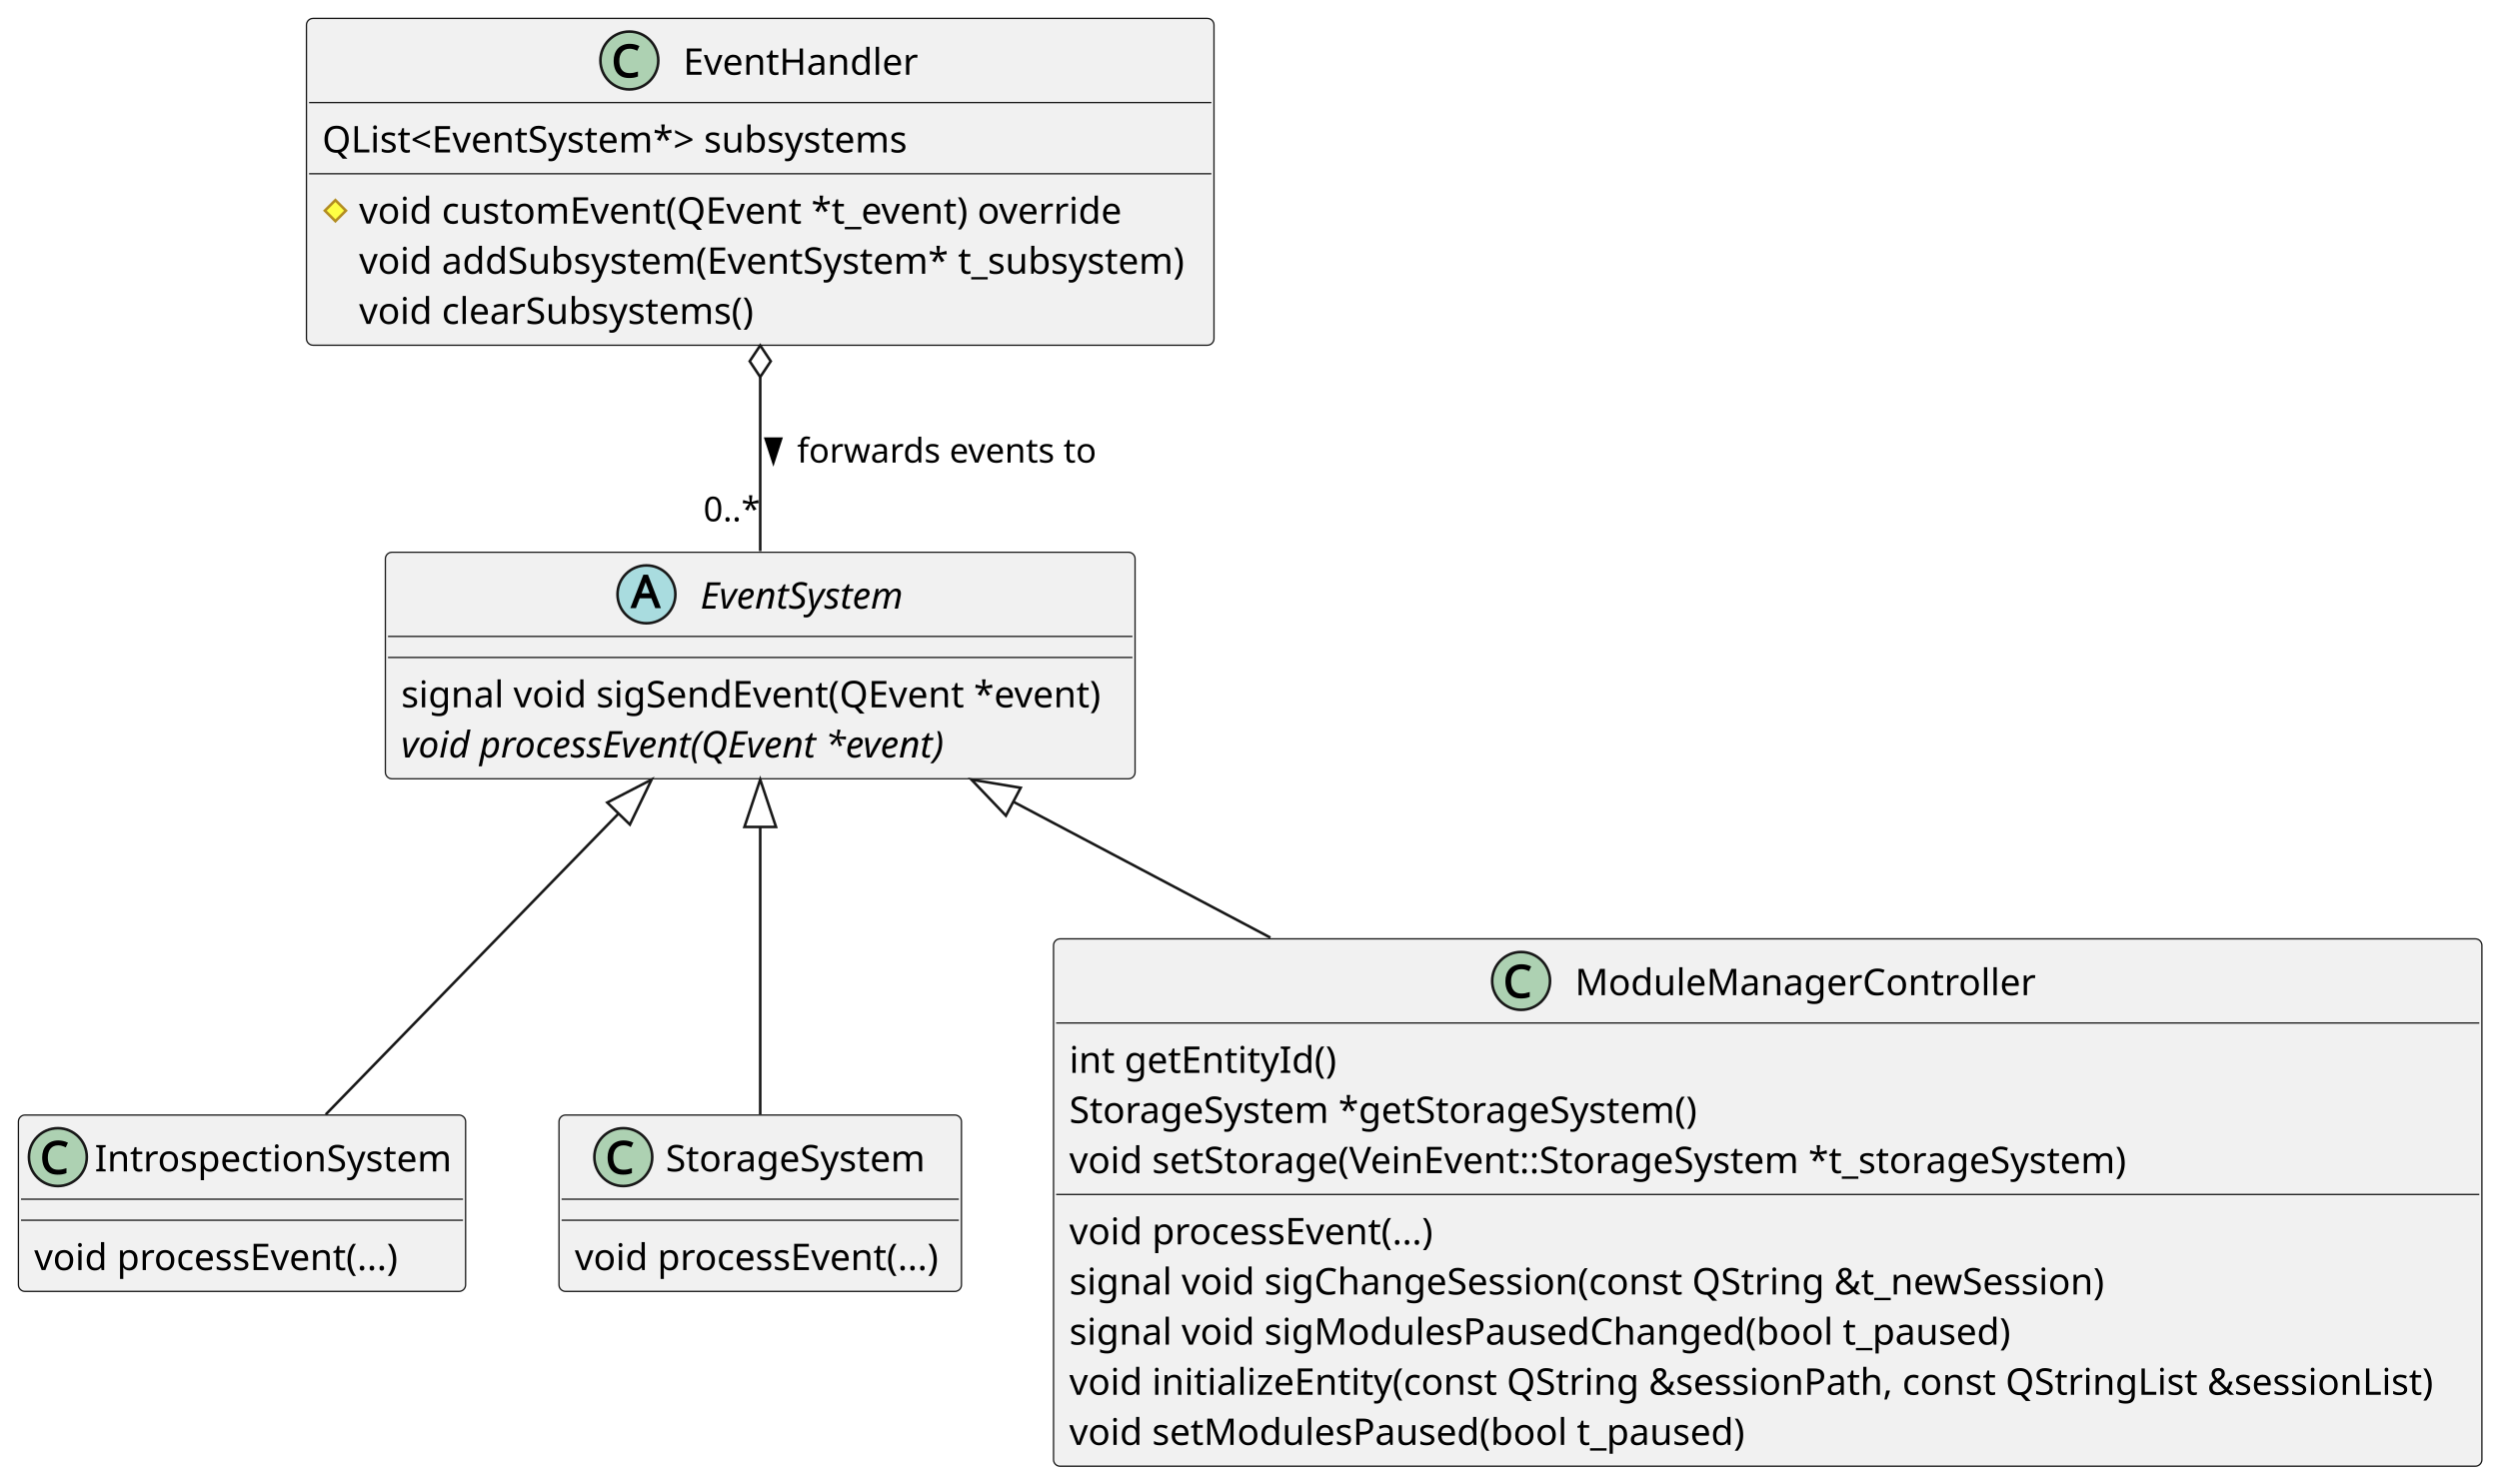
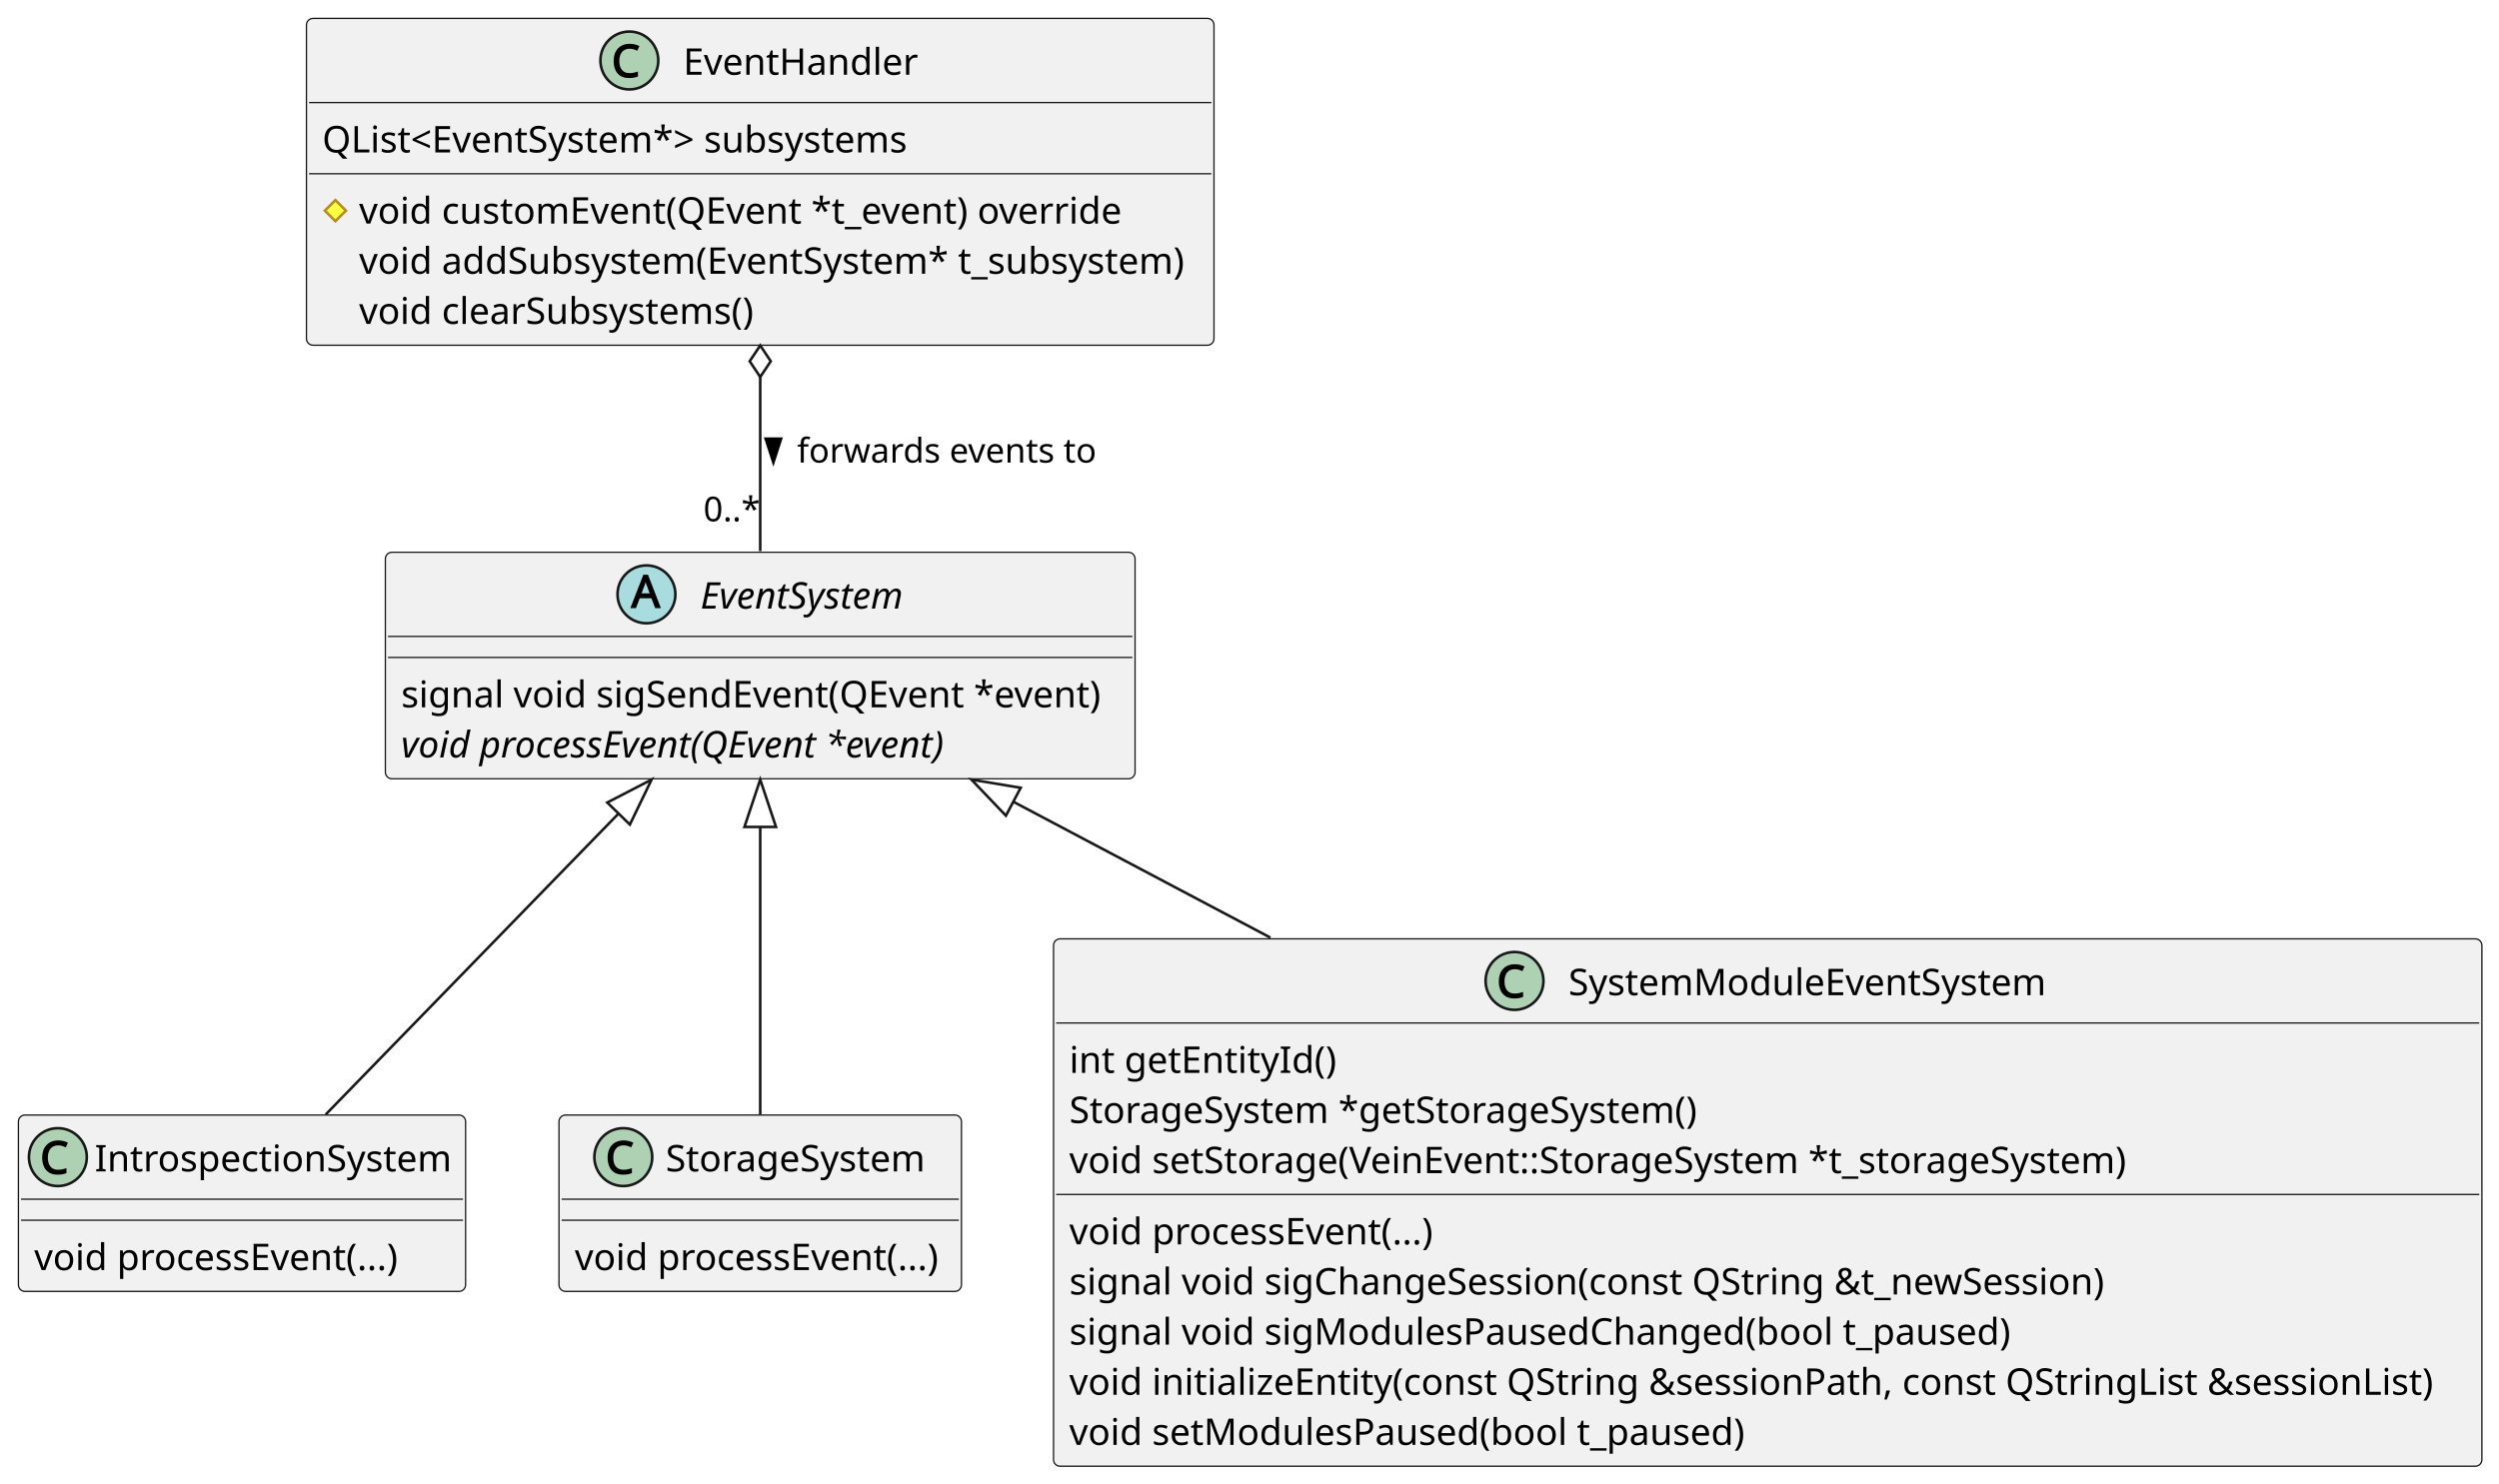
<svg xmlns="http://www.w3.org/2000/svg" contentStyleType="text/css" height="564px" preserveAspectRatio="none" style="width:950px;height:564px;background:#FFFFFF;" version="1.1" viewBox="0 0 950 564" width="950px" zoomAndPan="magnify">
  <defs />
  <g>
    <g id="elem_EventHandler">
      <rect codeLine="2" fill="#F1F1F1" height="124.272" id="EventHandler" rx="2.5" ry="2.5" style="stroke:#181818;stroke-width:0.5;" width="345" x="116.5" y="7" />
      <ellipse cx="239.25" cy="23" fill="#ADD1B2" rx="11" ry="11" style="stroke:#181818;stroke-width:1.0;" />
      <path d="M239.359,18.531 Q238.438,18.531 237.703,18.844 Q236.984,19.156 236.484,19.75 Q235.984,20.328 235.703,21.203 Q235.438,22.078 235.438,23.172 Q235.438,24.609 235.875,25.656 Q236.328,26.703 237.172,27.25 Q238.031,27.797 239.344,27.797 Q240.125,27.797 240.812,27.672 Q241.516,27.531 242.516,27.219 L242.516,29.094 Q241.656,29.422 240.891,29.547 Q240.141,29.672 239.125,29.672 Q237.203,29.672 235.891,28.875 Q234.594,28.062 233.938,26.594 Q233.281,25.109 233.281,23.141 Q233.281,21.719 233.672,20.547 Q234.078,19.359 234.859,18.484 Q235.641,17.609 236.781,17.141 Q237.922,16.656 239.391,16.656 Q240.344,16.656 241.234,16.859 Q242.141,17.047 243.078,17.516 L242.25,19.297 Q241.469,18.922 240.812,18.734 Q240.156,18.531 239.359,18.531 Z " fill="#000000" />
      <text fill="#000000" font-family="sans-serif" font-size="14" lengthAdjust="spacing" textLength="91" x="259.75" y="28.432">EventHandler</text>
      <line style="stroke:#181818;stroke-width:0.5;" x1="117.5" x2="460.5" y1="39" y2="39" />
      <text fill="#000000" font-family="sans-serif" font-size="14" lengthAdjust="spacing" textLength="226" x="122.5" y="57.966">QList&lt;EventSystem*&gt; subsystems</text>
      <line style="stroke:#181818;stroke-width:0.5;" x1="117.5" x2="460.5" y1="66.068" y2="66.068" />
      <polygon fill="#FFFF44" points="127.5,76.102,131.5,80.102,127.5,84.102,123.5,80.102" style="stroke:#B38D22;stroke-width:1.0;" />
      <text fill="#000000" font-family="sans-serif" font-size="14" lengthAdjust="spacing" textLength="294" x="136.5" y="85.034">void customEvent(QEvent *t_event) override</text>
      <text fill="#000000" font-family="sans-serif" font-size="14" lengthAdjust="spacing" textLength="319" x="136.5" y="104.102">void addSubsystem(EventSystem* t_subsystem)</text>
      <text fill="#000000" font-family="sans-serif" font-size="14" lengthAdjust="spacing" textLength="153" x="136.5" y="123.17">void clearSubsystems()</text>
    </g>
    <g id="elem_EventSystem">
      <rect codeLine="9" fill="#F1F1F1" height="86.136" id="EventSystem" rx="2.5" ry="2.5" style="stroke:#181818;stroke-width:0.5;" width="285" x="146.5" y="210" />
      <ellipse cx="245.75" cy="226" fill="#A9DCDF" rx="11" ry="11" style="stroke:#181818;stroke-width:1.0;" />
      <path d="M249.094,231.25 L247.625,227.5 L243.188,227.5 L241.75,231.25 L239.625,231.25 L244.578,218.531 L246.328,218.531 L251.25,231.25 L249.094,231.25 Z M245.75,222.297 Q245.703,222.141 245.578,221.781 Q245.453,221.422 245.344,221.047 Q245.234,220.656 245.438,220.594 Q245.594,220.781 245.5,221.141 Q245.406,221.484 245.312,221.781 Q245.219,222.062 245.141,222.297 L243.906,225.609 L246.984,225.609 L245.75,222.297 Z " fill="#000000" />
      <text fill="#000000" font-family="sans-serif" font-size="14" font-style="italic" lengthAdjust="spacing" textLength="78" x="266.25" y="231.432">EventSystem</text>
      <line style="stroke:#181818;stroke-width:0.5;" x1="147.5" x2="430.5" y1="242" y2="242" />
      <line style="stroke:#181818;stroke-width:0.5;" x1="147.5" x2="430.5" y1="250" y2="250" />
      <text fill="#000000" font-family="sans-serif" font-size="14" lengthAdjust="spacing" textLength="273" x="152.5" y="268.966">signal void sigSendEvent(QEvent *event)</text>
      <text fill="#000000" font-family="sans-serif" font-size="14" font-style="italic" lengthAdjust="spacing" textLength="210" x="152.5" y="288.034">void processEvent(QEvent *event)</text>
    </g>
    <g id="elem_IntrospectionSystem">
      <rect codeLine="14" fill="#F1F1F1" height="67.068" id="IntrospectionSystem" rx="2.5" ry="2.5" style="stroke:#181818;stroke-width:0.5;" width="170" x="7" y="424" />
      <ellipse cx="22" cy="440" fill="#ADD1B2" rx="11" ry="11" style="stroke:#181818;stroke-width:1.0;" />
      <path d="M22.109,435.531 Q21.188,435.531 20.453,435.844 Q19.734,436.156 19.234,436.75 Q18.734,437.328 18.453,438.203 Q18.188,439.078 18.188,440.172 Q18.188,441.609 18.625,442.656 Q19.078,443.703 19.922,444.25 Q20.781,444.797 22.094,444.797 Q22.875,444.797 23.562,444.672 Q24.266,444.531 25.266,444.219 L25.266,446.094 Q24.406,446.422 23.641,446.547 Q22.891,446.672 21.875,446.672 Q19.953,446.672 18.641,445.875 Q17.344,445.062 16.688,443.594 Q16.031,442.109 16.031,440.141 Q16.031,438.719 16.422,437.547 Q16.828,436.359 17.609,435.484 Q18.391,434.609 19.531,434.141 Q20.672,433.656 22.141,433.656 Q23.094,433.656 23.984,433.859 Q24.891,434.047 25.828,434.516 L25,436.297 Q24.219,435.922 23.562,435.734 Q22.906,435.531 22.109,435.531 Z " fill="#000000" />
      <text fill="#000000" font-family="sans-serif" font-size="14" lengthAdjust="spacing" textLength="138" x="36" y="445.432">IntrospectionSystem</text>
      <line style="stroke:#181818;stroke-width:0.5;" x1="8" x2="176" y1="456" y2="456" />
      <line style="stroke:#181818;stroke-width:0.5;" x1="8" x2="176" y1="464" y2="464" />
      <text fill="#000000" font-family="sans-serif" font-size="14" lengthAdjust="spacing" textLength="141" x="13" y="482.966">void processEvent(...)</text>
    </g>
    <g id="elem_StorageSystem">
      <rect codeLine="18" fill="#F1F1F1" height="67.068" id="StorageSystem" rx="2.5" ry="2.5" style="stroke:#181818;stroke-width:0.5;" width="153" x="212.5" y="424" />
      <ellipse cx="236.95" cy="440" fill="#ADD1B2" rx="11" ry="11" style="stroke:#181818;stroke-width:1.0;" />
      <path d="M237.059,435.531 Q236.137,435.531 235.403,435.844 Q234.684,436.156 234.184,436.75 Q233.684,437.328 233.403,438.203 Q233.137,439.078 233.137,440.172 Q233.137,441.609 233.575,442.656 Q234.028,443.703 234.872,444.25 Q235.731,444.797 237.044,444.797 Q237.825,444.797 238.512,444.672 Q239.216,444.531 240.216,444.219 L240.216,446.094 Q239.356,446.422 238.591,446.547 Q237.841,446.672 236.825,446.672 Q234.903,446.672 233.591,445.875 Q232.294,445.062 231.637,443.594 Q230.981,442.109 230.981,440.141 Q230.981,438.719 231.372,437.547 Q231.778,436.359 232.559,435.484 Q233.341,434.609 234.481,434.141 Q235.622,433.656 237.091,433.656 Q238.044,433.656 238.934,433.859 Q239.841,434.047 240.778,434.516 L239.95,436.297 Q239.169,435.922 238.512,435.734 Q237.856,435.531 237.059,435.531 Z " fill="#000000" />
      <text fill="#000000" font-family="sans-serif" font-size="14" lengthAdjust="spacing" textLength="100" x="253.05" y="445.432">StorageSystem</text>
      <line style="stroke:#181818;stroke-width:0.5;" x1="213.5" x2="364.5" y1="456" y2="456" />
      <line style="stroke:#181818;stroke-width:0.5;" x1="213.5" x2="364.5" y1="464" y2="464" />
      <text fill="#000000" font-family="sans-serif" font-size="14" lengthAdjust="spacing" textLength="141" x="218.5" y="482.966">void processEvent(...)</text>
    </g>
-     <g id="elem_ModuleManagerController">
-       <rect codeLine="22" fill="#F1F1F1" height="200.543" id="ModuleManagerController" rx="2.5" ry="2.5" style="stroke:#181818;stroke-width:0.5;" width="543" x="400.5" y="357" />
-       <ellipse cx="578.25" cy="373" fill="#ADD1B2" rx="11" ry="11" style="stroke:#181818;stroke-width:1.0;" />
-       <path d="M578.359,368.531 Q577.438,368.531 576.703,368.844 Q575.984,369.156 575.484,369.75 Q574.984,370.328 574.703,371.203 Q574.438,372.078 574.438,373.172 Q574.438,374.609 574.875,375.656 Q575.328,376.703 576.172,377.25 Q577.031,377.797 578.344,377.797 Q579.125,377.797 579.812,377.672 Q580.516,377.531 581.516,377.219 L581.516,379.094 Q580.656,379.422 579.891,379.547 Q579.141,379.672 578.125,379.672 Q576.203,379.672 574.891,378.875 Q573.594,378.062 572.938,376.594 Q572.281,375.109 572.281,373.141 Q572.281,371.719 572.672,370.547 Q573.078,369.359 573.859,368.484 Q574.641,367.609 575.781,367.141 Q576.922,366.656 578.391,366.656 Q579.344,366.656 580.234,366.859 Q581.141,367.047 582.078,367.516 L581.25,369.297 Q580.469,368.922 579.812,368.734 Q579.156,368.531 578.359,368.531 Z " fill="#000000" />
-       <text fill="#000000" font-family="sans-serif" font-size="14" lengthAdjust="spacing" textLength="179" x="598.75" y="378.432">ModuleManagerController</text>
+     <g id="elem_SystemModuleEventSystem">
+       <rect codeLine="22" fill="#F1F1F1" height="200.543" id="SystemModuleEventSystem" rx="2.5" ry="2.5" style="stroke:#181818;stroke-width:0.5;" width="543" x="400.5" y="357" />
+       <ellipse cx="575.75" cy="373" fill="#ADD1B2" rx="11" ry="11" style="stroke:#181818;stroke-width:1.0;" />
+       <path d="M575.859,368.531 Q574.938,368.531 574.203,368.844 Q573.484,369.156 572.984,369.75 Q572.484,370.328 572.203,371.203 Q571.938,372.078 571.938,373.172 Q571.938,374.609 572.375,375.656 Q572.828,376.703 573.672,377.25 Q574.531,377.797 575.844,377.797 Q576.625,377.797 577.312,377.672 Q578.016,377.531 579.016,377.219 L579.016,379.094 Q578.156,379.422 577.391,379.547 Q576.641,379.672 575.625,379.672 Q573.703,379.672 572.391,378.875 Q571.094,378.062 570.438,376.594 Q569.781,375.109 569.781,373.141 Q569.781,371.719 570.172,370.547 Q570.578,369.359 571.359,368.484 Q572.141,367.609 573.281,367.141 Q574.422,366.656 575.891,366.656 Q576.844,366.656 577.734,366.859 Q578.641,367.047 579.578,367.516 L578.75,369.297 Q577.969,368.922 577.312,368.734 Q576.656,368.531 575.859,368.531 Z " fill="#000000" />
+       <text fill="#000000" font-family="sans-serif" font-size="14" lengthAdjust="spacing" textLength="184" x="596.25" y="378.432">SystemModuleEventSystem</text>
      <line style="stroke:#181818;stroke-width:0.5;" x1="401.5" x2="942.5" y1="389" y2="389" />
      <text fill="#000000" font-family="sans-serif" font-size="14" lengthAdjust="spacing" textLength="104" x="406.5" y="407.966">int getEntityId()</text>
      <text fill="#000000" font-family="sans-serif" font-size="14" lengthAdjust="spacing" textLength="242" x="406.5" y="427.034">StorageSystem *getStorageSystem()</text>
      <text fill="#000000" font-family="sans-serif" font-size="14" lengthAdjust="spacing" textLength="408" x="406.5" y="446.102">void setStorage(VeinEvent::StorageSystem *t_storageSystem)</text>
      <line style="stroke:#181818;stroke-width:0.5;" x1="401.5" x2="942.5" y1="454.204" y2="454.204" />
      <text fill="#000000" font-family="sans-serif" font-size="14" lengthAdjust="spacing" textLength="141" x="406.5" y="473.17">void processEvent(...)</text>
      <text fill="#000000" font-family="sans-serif" font-size="14" lengthAdjust="spacing" textLength="404" x="406.5" y="492.238">signal void sigChangeSession(const QString &amp;t_newSession)</text>
      <text fill="#000000" font-family="sans-serif" font-size="14" lengthAdjust="spacing" textLength="367" x="406.5" y="511.305">signal void sigModulesPausedChanged(bool t_paused)</text>
      <text fill="#000000" font-family="sans-serif" font-size="14" lengthAdjust="spacing" textLength="531" x="406.5" y="530.373">void initializeEntity(const QString &amp;sessionPath, const QStringList &amp;sessionList)</text>
      <text fill="#000000" font-family="sans-serif" font-size="14" lengthAdjust="spacing" textLength="261" x="406.5" y="549.441">void setModulesPaused(bool t_paused)</text>
    </g>
    <g id="link_EventHandler_EventSystem">
      <path codeLine="35" d="M289,143.36 C289,169.06 289,186.29 289,209.55 " fill="none" id="EventHandler-backto-EventSystem" style="stroke:#181818;stroke-width:1.0;" />
      <polygon fill="none" points="289,131.36,285,137.36,289,143.36,293,137.36,289,131.36" style="stroke:#181818;stroke-width:1.0;" />
      <polygon fill="#000000" points="294,175.853,296.939,166.808,291.061,166.808,294,175.853" style="stroke:#000000;stroke-width:1.0;" />
      <text fill="#000000" font-family="sans-serif" font-size="13" lengthAdjust="spacing" textLength="112" x="303" y="175.897">forwards events to</text>
      <text fill="#000000" font-family="sans-serif" font-size="13" lengthAdjust="spacing" textLength="20" x="267.406" y="198.213">0..*</text>
    </g>
    <g id="link_EventSystem_IntrospectionSystem">
      <path codeLine="38" d="M235.149,309.352 C198.258,347.272 157.53,389.14 123.84,423.77 " fill="none" id="EventSystem-backto-IntrospectionSystem" style="stroke:#181818;stroke-width:1.0;" />
      <polygon fill="none" points="247.7,296.45,230.848,305.168,239.449,313.536,247.7,296.45" style="stroke:#181818;stroke-width:1.0;" />
    </g>
    <g id="link_EventSystem_StorageSystem">
      <path codeLine="39" d="M289,314.45 C289,352.37 289,389.14 289,423.77 " fill="none" id="EventSystem-backto-StorageSystem" style="stroke:#181818;stroke-width:1.0;" />
      <polygon fill="none" points="289,296.45,283,314.45,295,314.45,289,296.45" style="stroke:#181818;stroke-width:1.0;" />
    </g>
-     <g id="link_EventSystem_ModuleManagerController">
-       <path codeLine="40" d="M385.202,304.864 C418.542,322.494 442.86,335.35 482.94,356.54 " fill="none" id="EventSystem-backto-ModuleManagerController" style="stroke:#181818;stroke-width:1.0;" />
+     <g id="link_EventSystem_SystemModuleEventSystem">
+       <path codeLine="40" d="M385.202,304.864 C418.542,322.494 442.86,335.35 482.94,356.54 " fill="none" id="EventSystem-backto-SystemModuleEventSystem" style="stroke:#181818;stroke-width:1.0;" />
      <polygon fill="none" points="369.29,296.45,382.397,310.168,388.007,299.56,369.29,296.45" style="stroke:#181818;stroke-width:1.0;" />
    </g>
  </g>
</svg>
